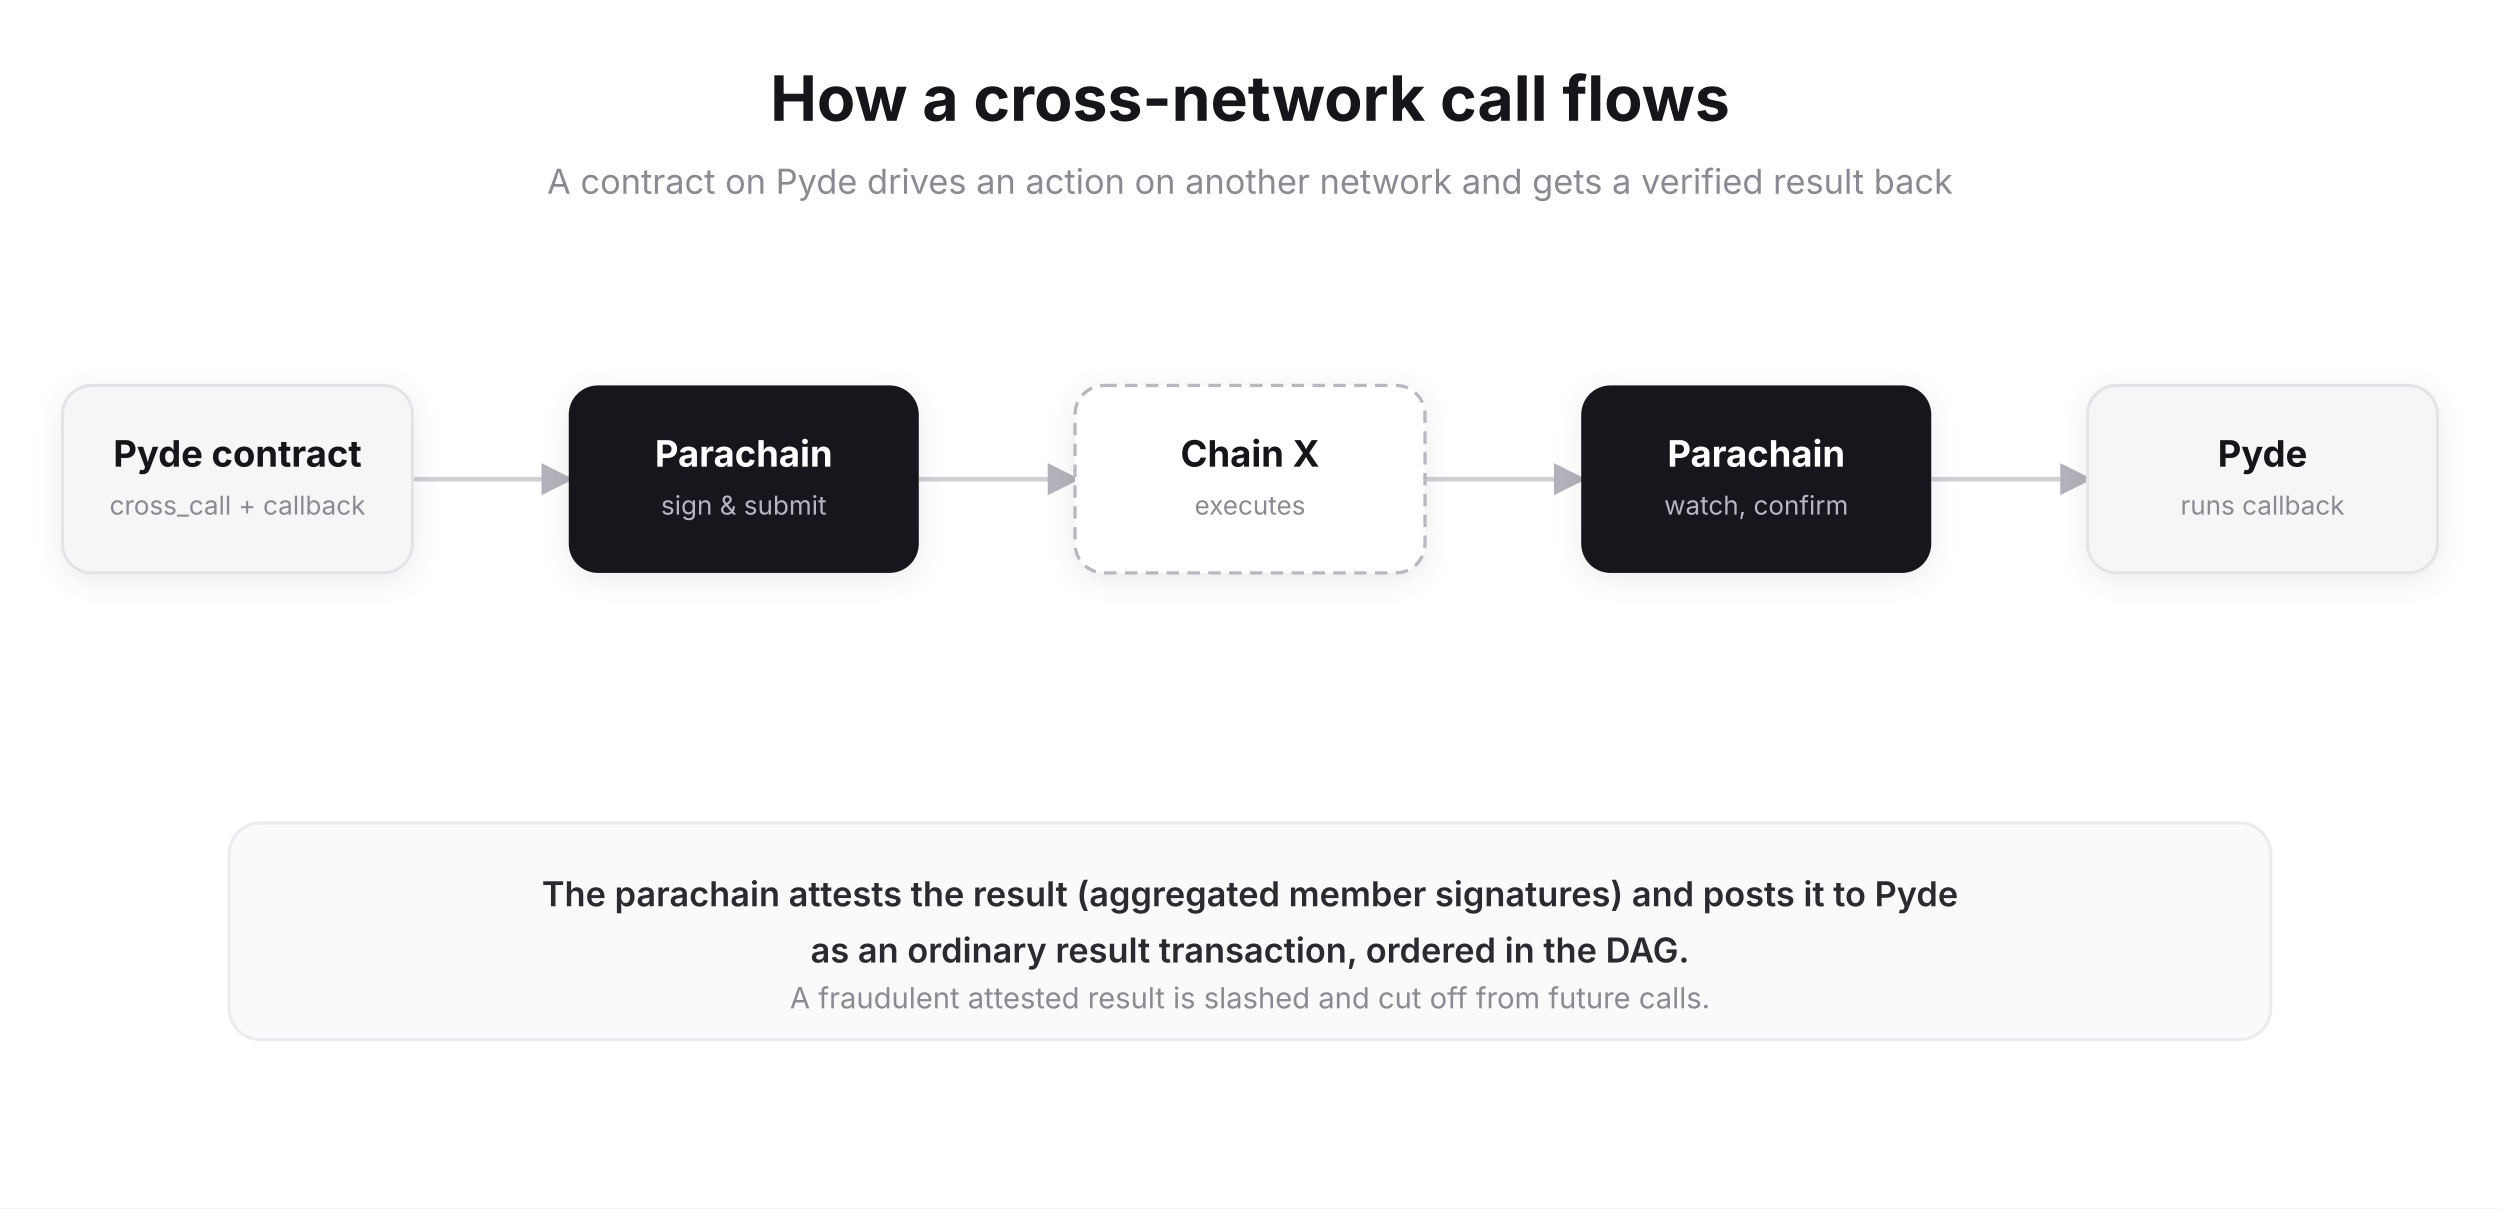
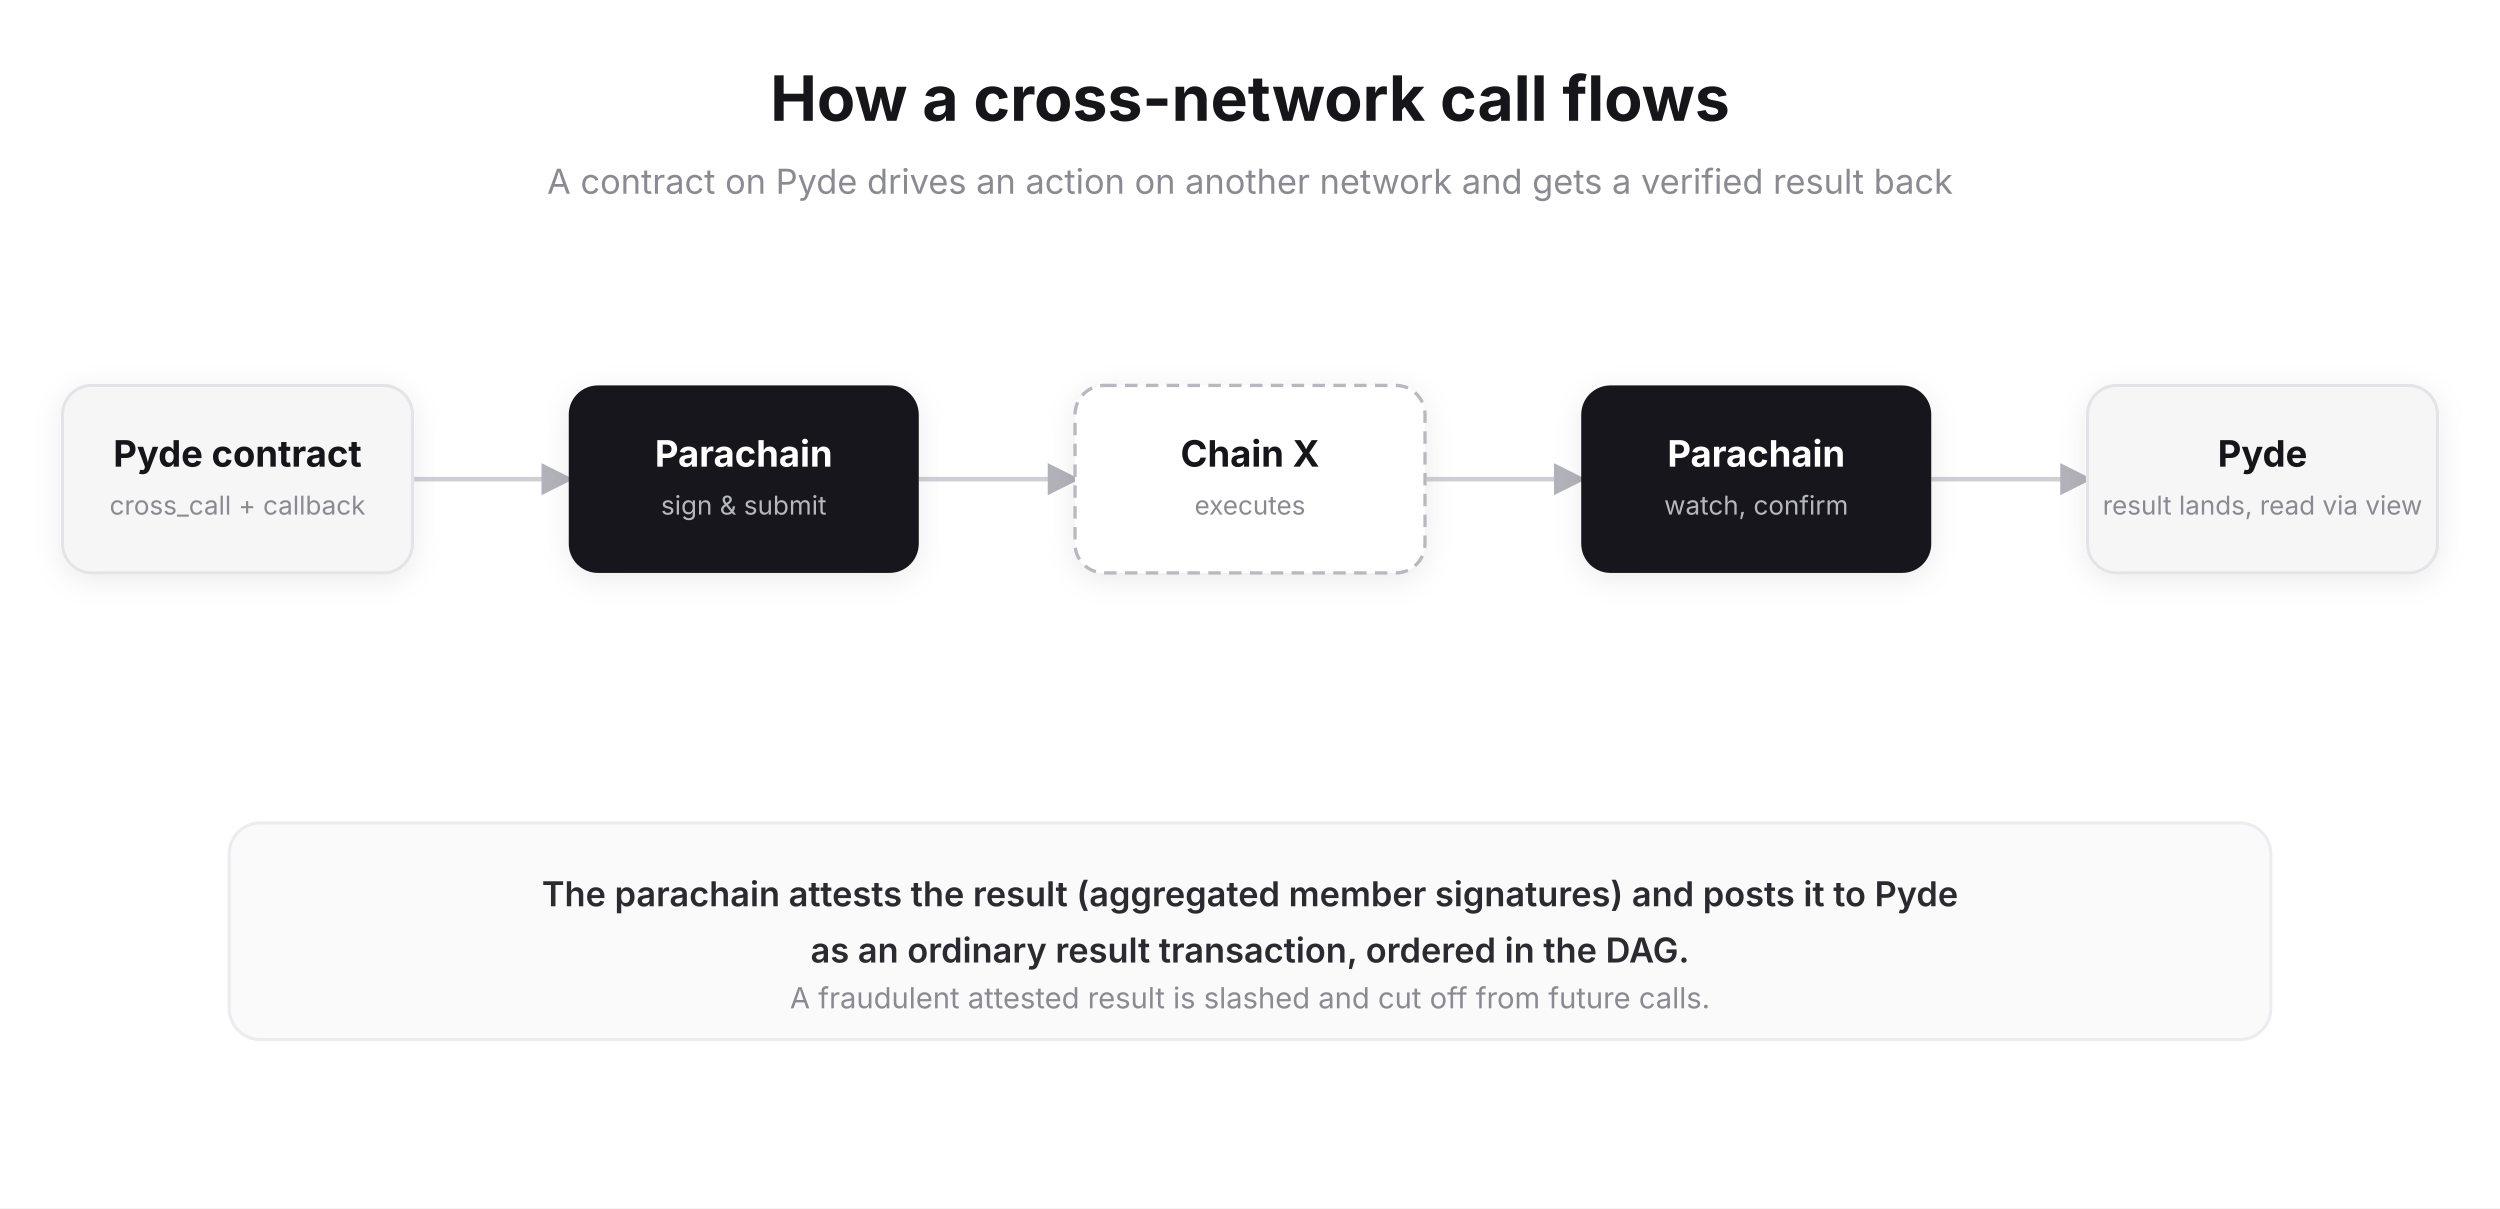
<svg xmlns="http://www.w3.org/2000/svg" width="1200" height="580" viewBox="0 0 1200 580" font-family="-apple-system, BlinkMacSystemFont, 'Segoe UI', Inter, Roboto, sans-serif">
  <defs>
    <filter id="s2" x="-40%" y="-40%" width="180%" height="180%">
      <feDropShadow dx="0" dy="3" stdDeviation="7" flood-color="#000000" flood-opacity="0.08" />
    </filter>
    <marker id="a2" viewBox="0 0 10 10" refX="8.5" refY="5" markerWidth="7" markerHeight="7" orient="auto-start-reverse">
      <path d="M0,0 L10,5 L0,10 z" fill="#b2b2ba" />
    </marker>
  </defs>
  <rect width="1200" height="580" fill="#ffffff" />
  <text x="600" y="58" text-anchor="middle" font-size="30" font-weight="700" fill="#16161a">How a cross-network call flows</text>
  <text x="600" y="93" text-anchor="middle" font-size="16.5" fill="#8a8a92">A contract on Pyde drives an action on another network and gets a verified result back</text>
  <g stroke="#cfcfd6" stroke-width="2.2">
    <line x1="198" y1="230" x2="273" y2="230" marker-end="url(#a2)" />
    <line x1="441" y1="230" x2="516" y2="230" marker-end="url(#a2)" />
    <line x1="684" y1="230" x2="759" y2="230" marker-end="url(#a2)" />
    <line x1="927" y1="230" x2="1002" y2="230" marker-end="url(#a2)" />
  </g>
  <g filter="url(#s2)">
    <rect x="30" y="185" width="168" height="90" rx="14" fill="#f6f6f7" stroke="#e4e4e8" stroke-width="1.5" />
  </g>
  <text x="114" y="224" text-anchor="middle" font-size="17.5" font-weight="650" fill="#16161a">Pyde contract</text>
  <text x="114" y="247" text-anchor="middle" font-size="12.5" fill="#8a8a92">cross_call + callback</text>
  <g filter="url(#s2)">
    <rect x="273" y="185" width="168" height="90" rx="14" fill="#16161a" />
  </g>
  <text x="357" y="224" text-anchor="middle" font-size="17.5" font-weight="650" fill="#ffffff">Parachain</text>
  <text x="357" y="247" text-anchor="middle" font-size="12.5" fill="#b6b6be">sign &amp; submit</text>
  <g filter="url(#s2)">
    <rect x="516" y="185" width="168" height="90" rx="14" fill="#ffffff" stroke="#b8b8c0" stroke-width="1.6" stroke-dasharray="6 4" />
  </g>
  <text x="600" y="224" text-anchor="middle" font-size="17.5" font-weight="650" fill="#16161a">Chain X</text>
  <text x="600" y="247" text-anchor="middle" font-size="12.5" fill="#8a8a92">executes</text>
  <g filter="url(#s2)">
    <rect x="759" y="185" width="168" height="90" rx="14" fill="#16161a" />
  </g>
  <text x="843" y="224" text-anchor="middle" font-size="17.5" font-weight="650" fill="#ffffff">Parachain</text>
  <text x="843" y="247" text-anchor="middle" font-size="12.5" fill="#b6b6be">watch, confirm</text>
  <g filter="url(#s2)">
    <rect x="1002" y="185" width="168" height="90" rx="14" fill="#f6f6f7" stroke="#e4e4e8" stroke-width="1.5" />
  </g>
  <text x="1086" y="224" text-anchor="middle" font-size="17.5" font-weight="650" fill="#16161a">Pyde</text>
-   <text x="1086" y="247" text-anchor="middle" font-size="12.5" fill="#8a8a92">runs callback</text>
+   <text x="1086" y="247" text-anchor="middle" font-size="12.5" fill="#8a8a92">result lands, read via view</text>
  <rect x="110" y="395" width="980" height="104" rx="15" fill="#fafafa" stroke="#ececf0" stroke-width="1.5" />
  <text x="600" y="435" text-anchor="middle" font-size="16.5" font-weight="600" fill="#2a2a30">The parachain attests the result (aggregated member signatures) and posts it to Pyde</text>
  <text x="600" y="462" text-anchor="middle" font-size="16.5" font-weight="600" fill="#2a2a30">as an ordinary result transaction, ordered in the DAG.</text>
  <text x="600" y="484" text-anchor="middle" font-size="14" fill="#8a8a92">A fraudulent attested result is slashed and cut off from future calls.</text>
</svg>
